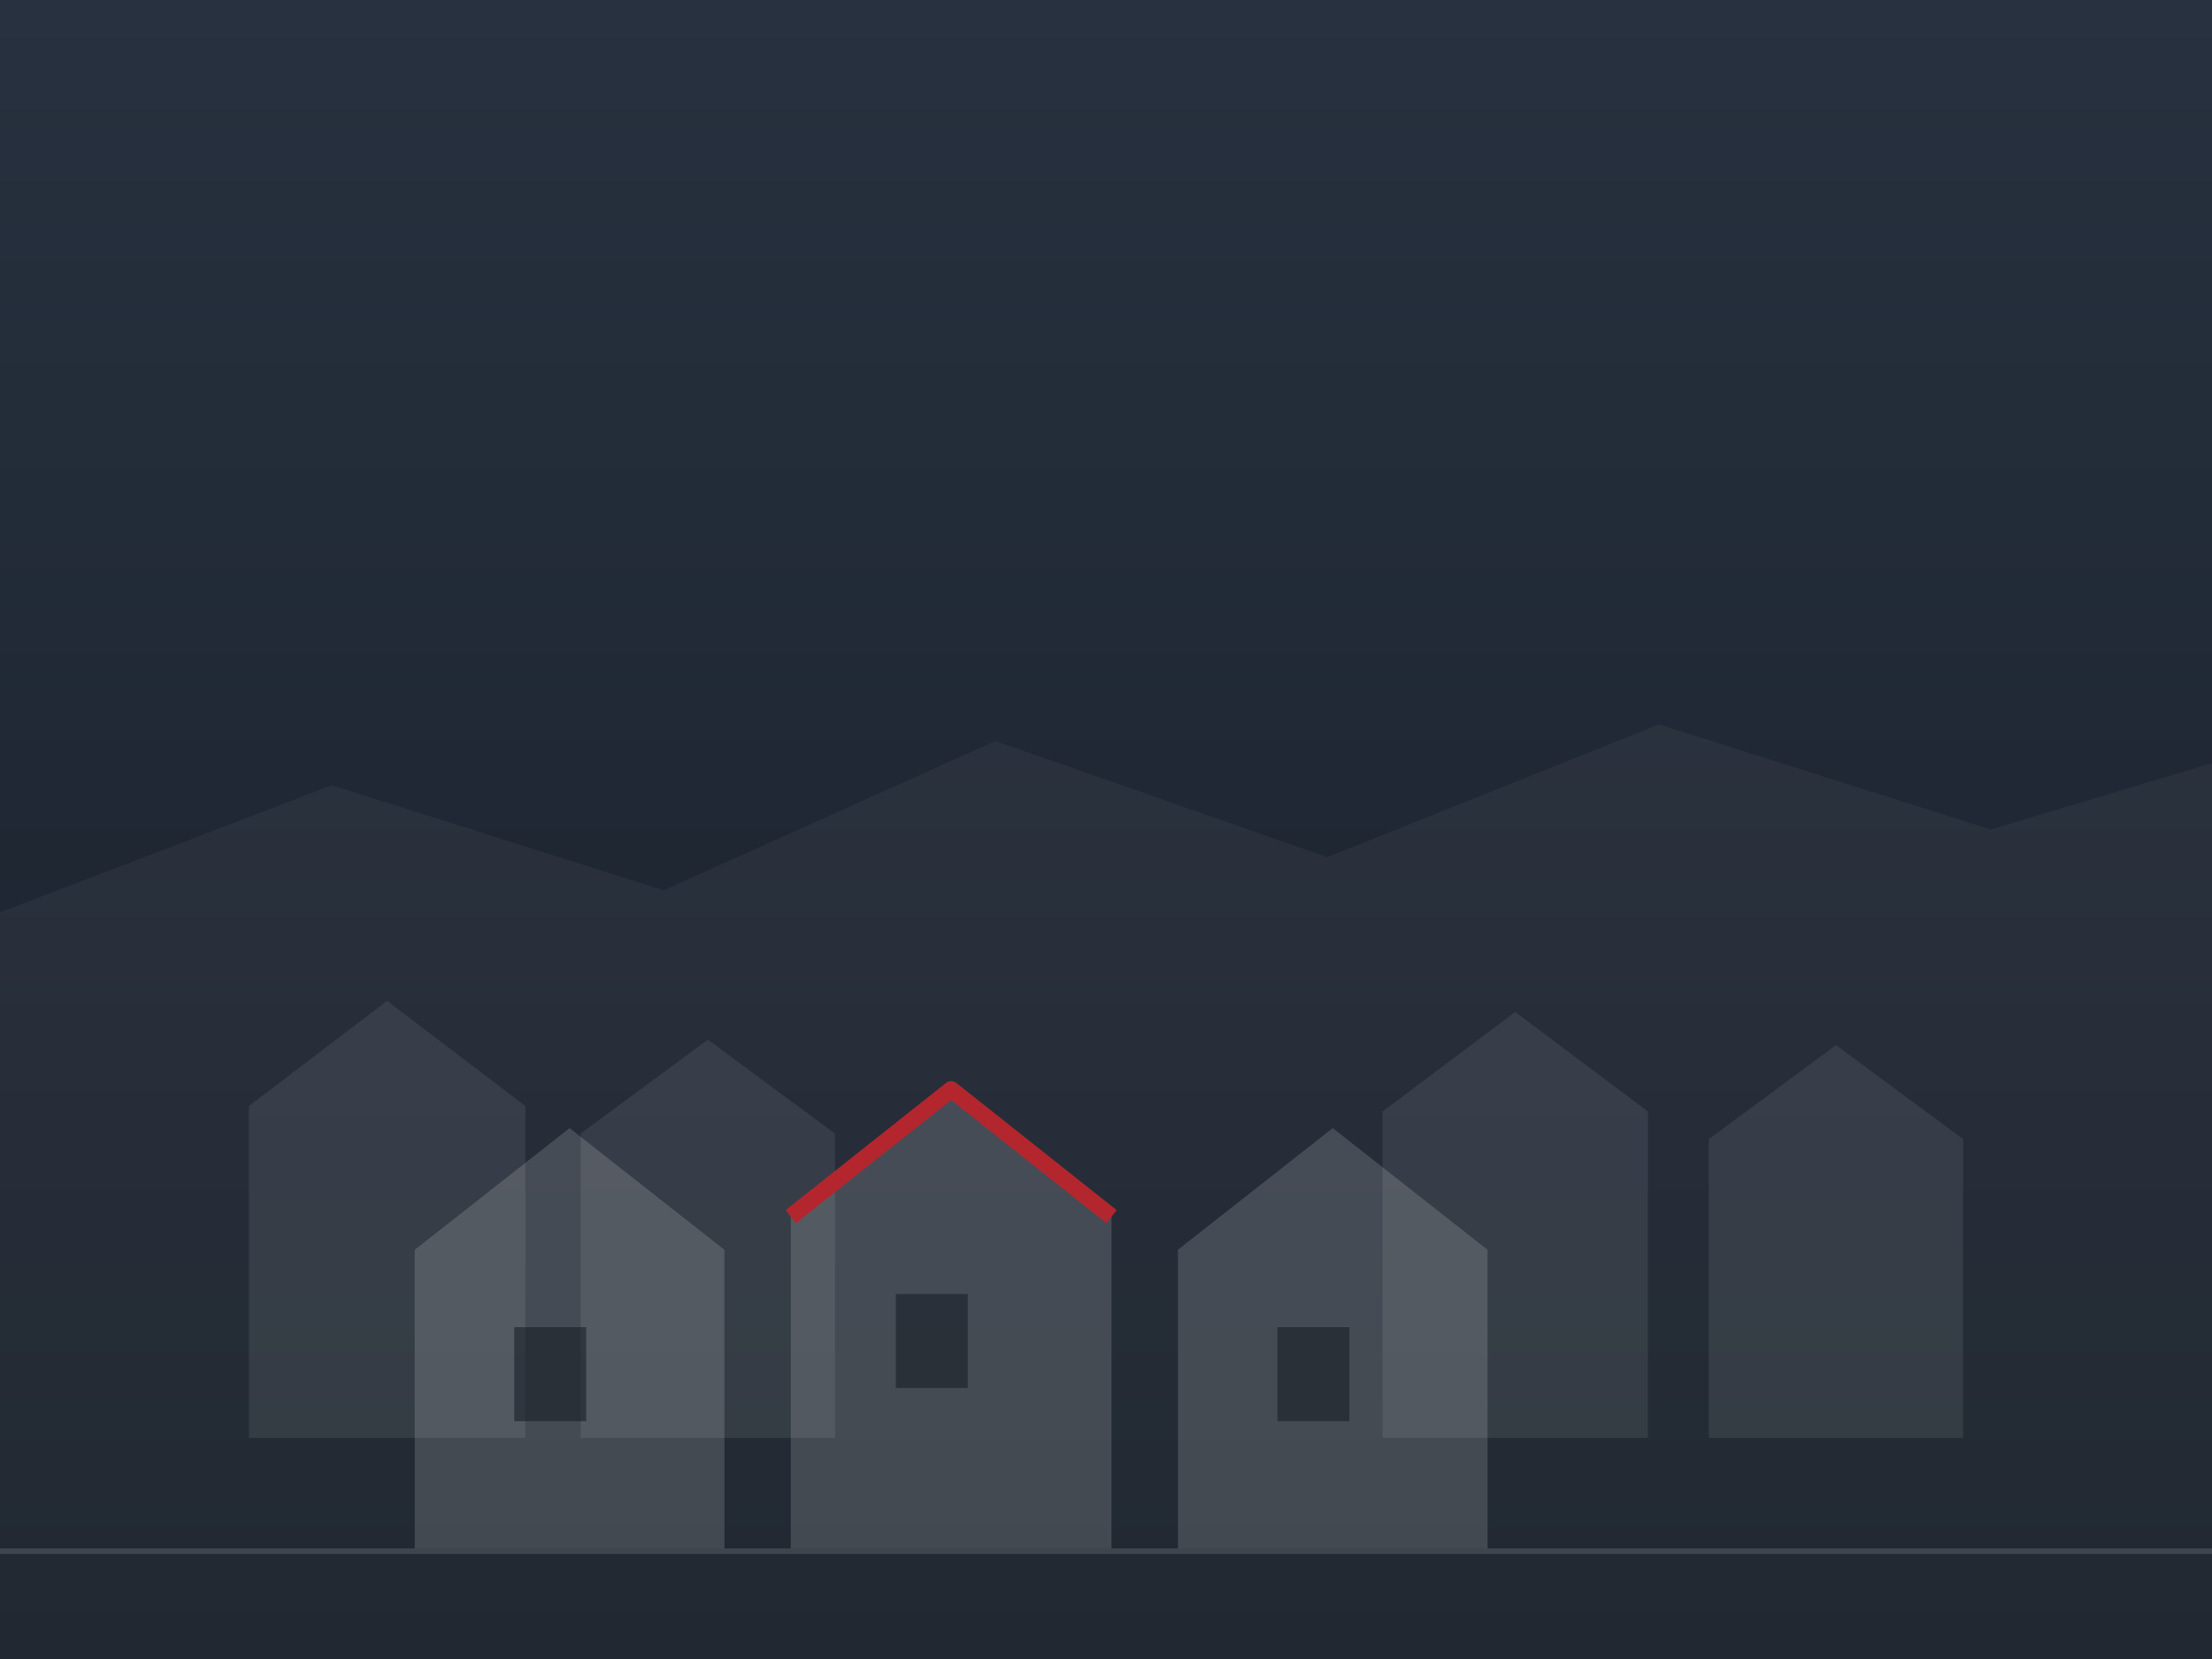
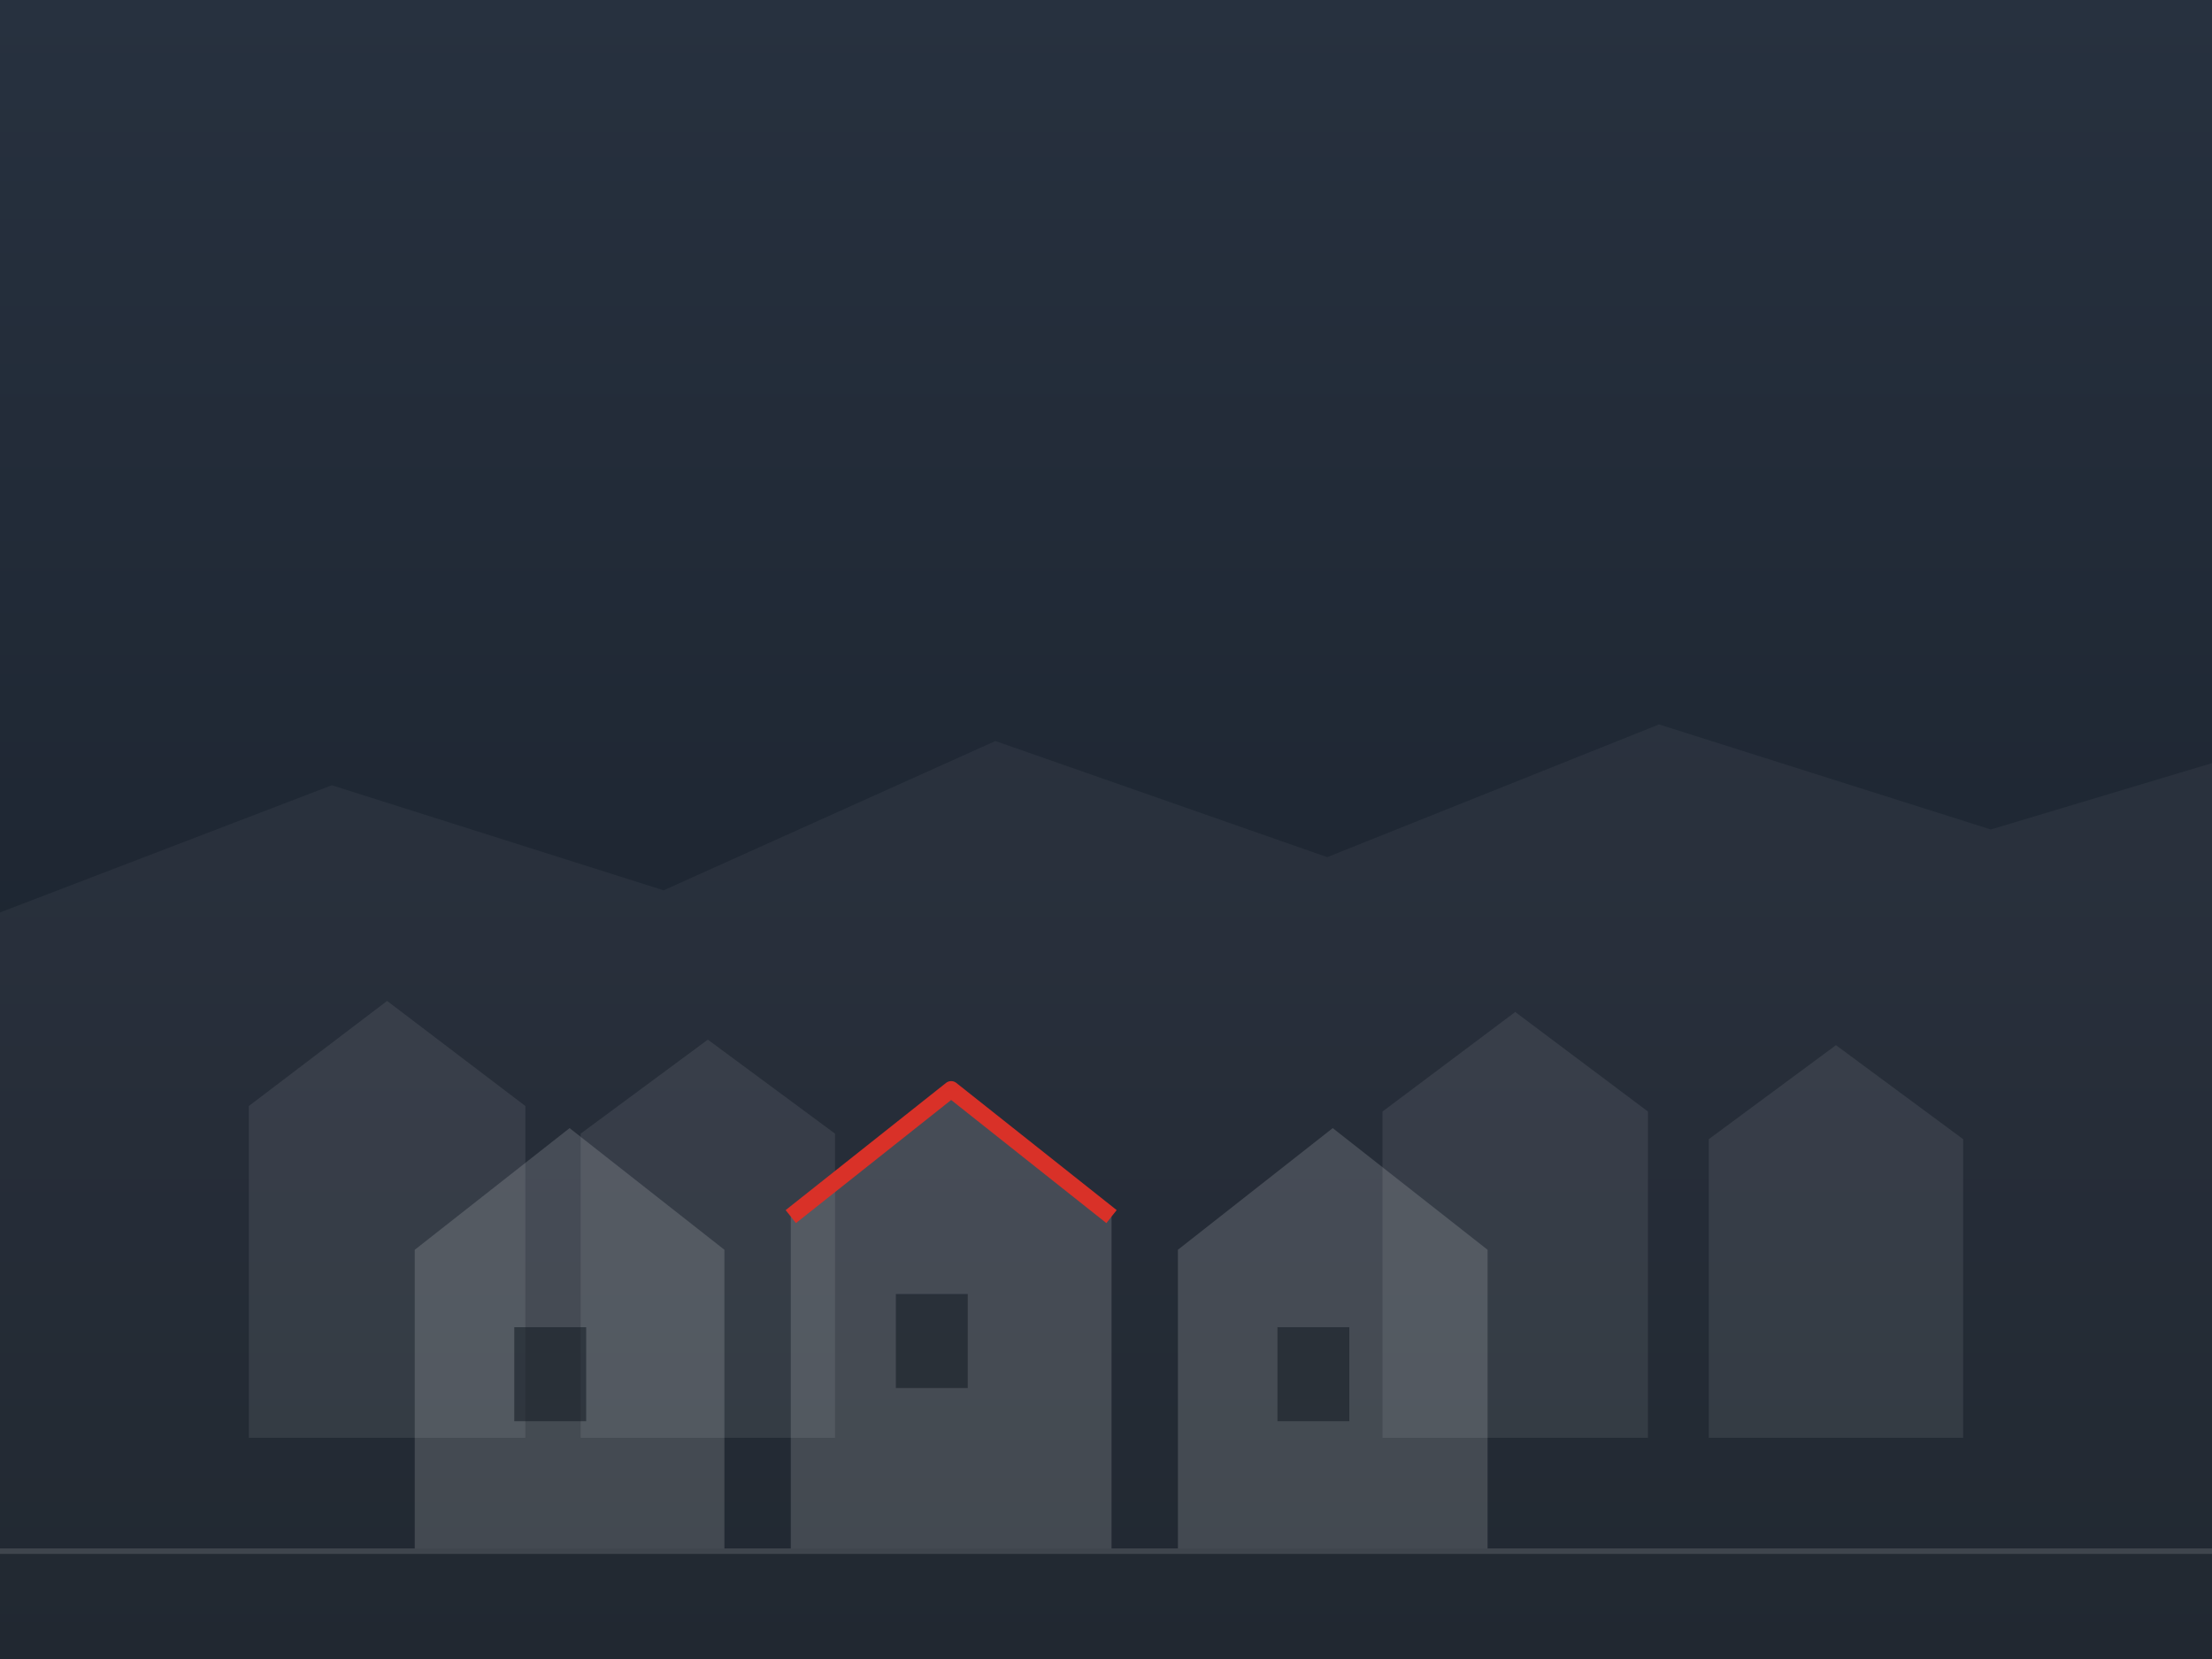
<svg xmlns="http://www.w3.org/2000/svg" viewBox="0 0 800 600" width="800" height="600" role="img" aria-label="저층 주택가를 추상화한 그래픽">
  <defs>
    <linearGradient id="w4bg" x1="0" y1="0" x2="0" y2="1">
      <stop offset="0" stop-color="#27313f" />
      <stop offset="1" stop-color="#171e28" />
    </linearGradient>
  </defs>
  <rect width="800" height="600" fill="url(#w4bg)" />
  <path d="M0 330 L120 284 L240 322 L360 268 L480 310 L600 262 L720 300 L800 276 V600 H0 Z" fill="#ffffff" opacity="0.045" />
  <g fill="#ffffff" opacity="0.08">
    <path d="M90 400 L140 362 L190 400 V520 H90 Z" />
    <path d="M210 410 L256 376 L302 410 V520 H210 Z" />
    <path d="M500 402 L548 366 L596 402 V520 H500 Z" />
    <path d="M618 412 L664 378 L710 412 V520 H618 Z" />
  </g>
  <g fill="#ffffff" opacity="0.15">
    <path d="M150 452 L206 408 L262 452 V560 H150 Z" />
    <path d="M286 440 L344 394 L402 440 V560 H286 Z" />
    <path d="M426 452 L482 408 L538 452 V560 H426 Z" />
  </g>
  <g fill="#131a23" opacity="0.55">
    <rect x="186" y="480" width="26" height="34" />
    <rect x="324" y="468" width="26" height="34" />
    <rect x="462" y="480" width="26" height="34" />
  </g>
-   <path d="M286 440 L344 394 L402 440" fill="none" stroke="#b3262e" stroke-width="6" stroke-linejoin="round" />
+   <path d="M286 440 L344 394 L402 440" fill="none" stroke="#D93128" stroke-width="6" stroke-linejoin="round" />
  <rect x="0" y="560" width="800" height="2" fill="#ffffff" opacity="0.13" />
</svg>
